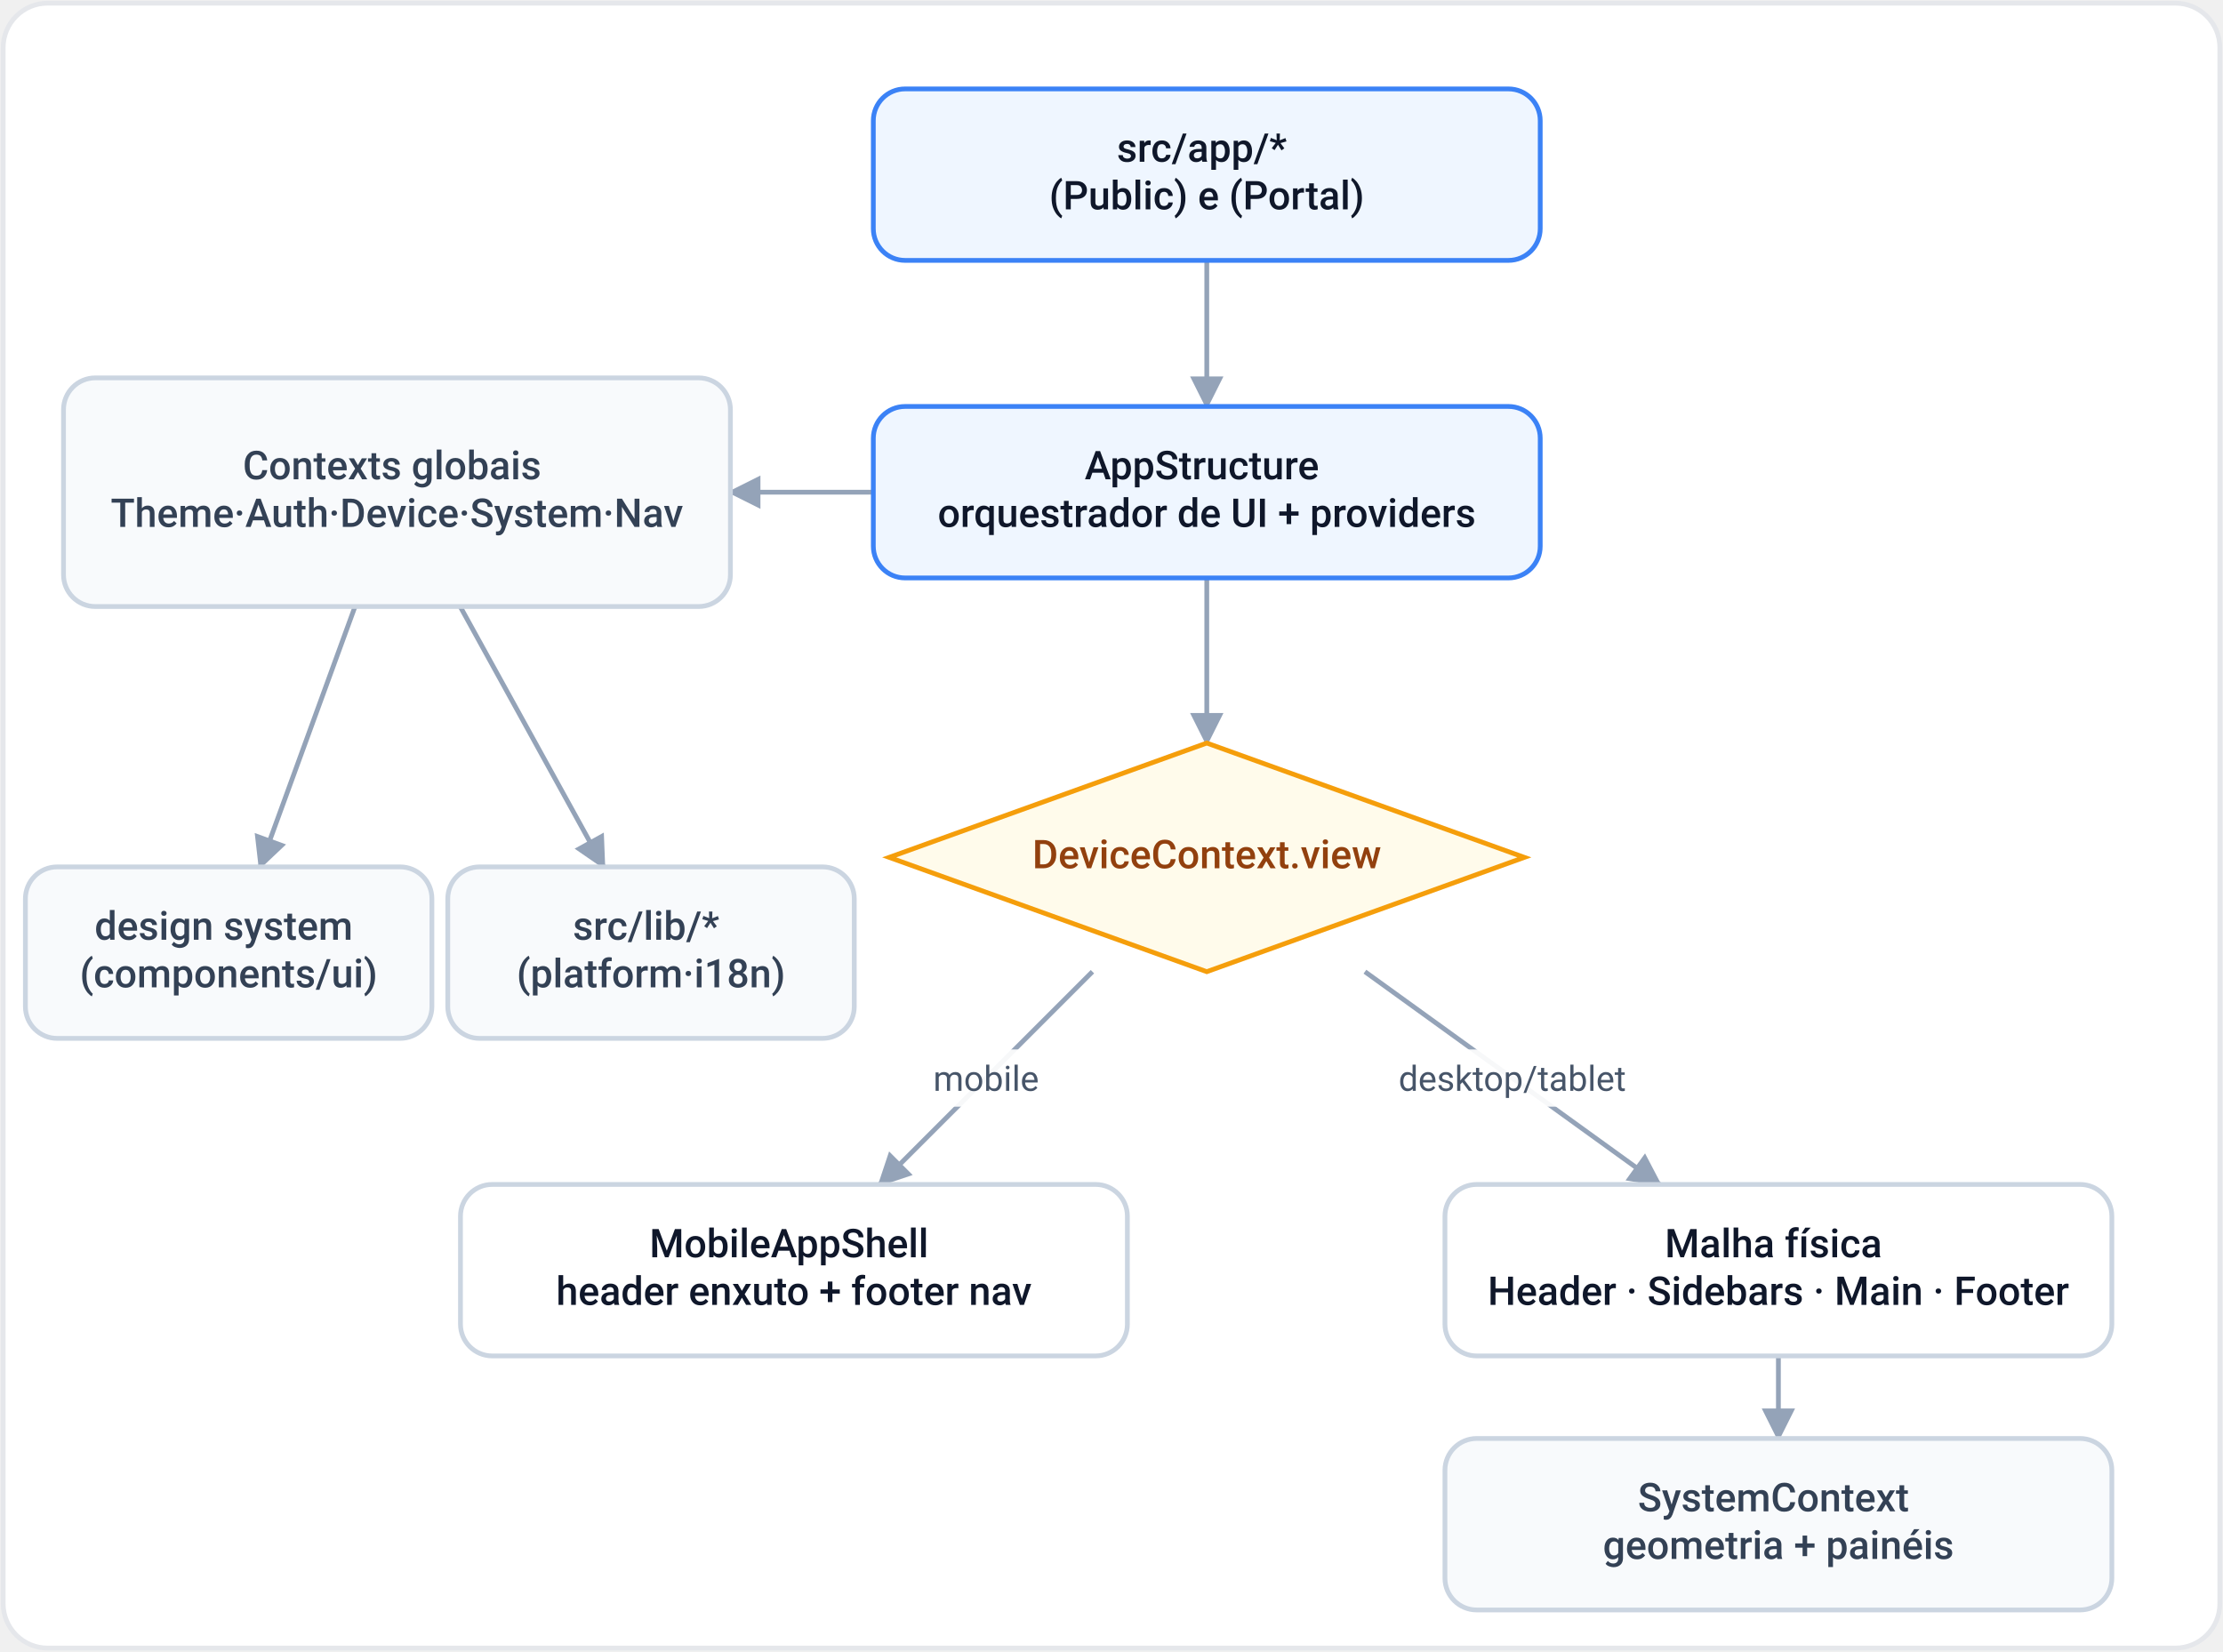
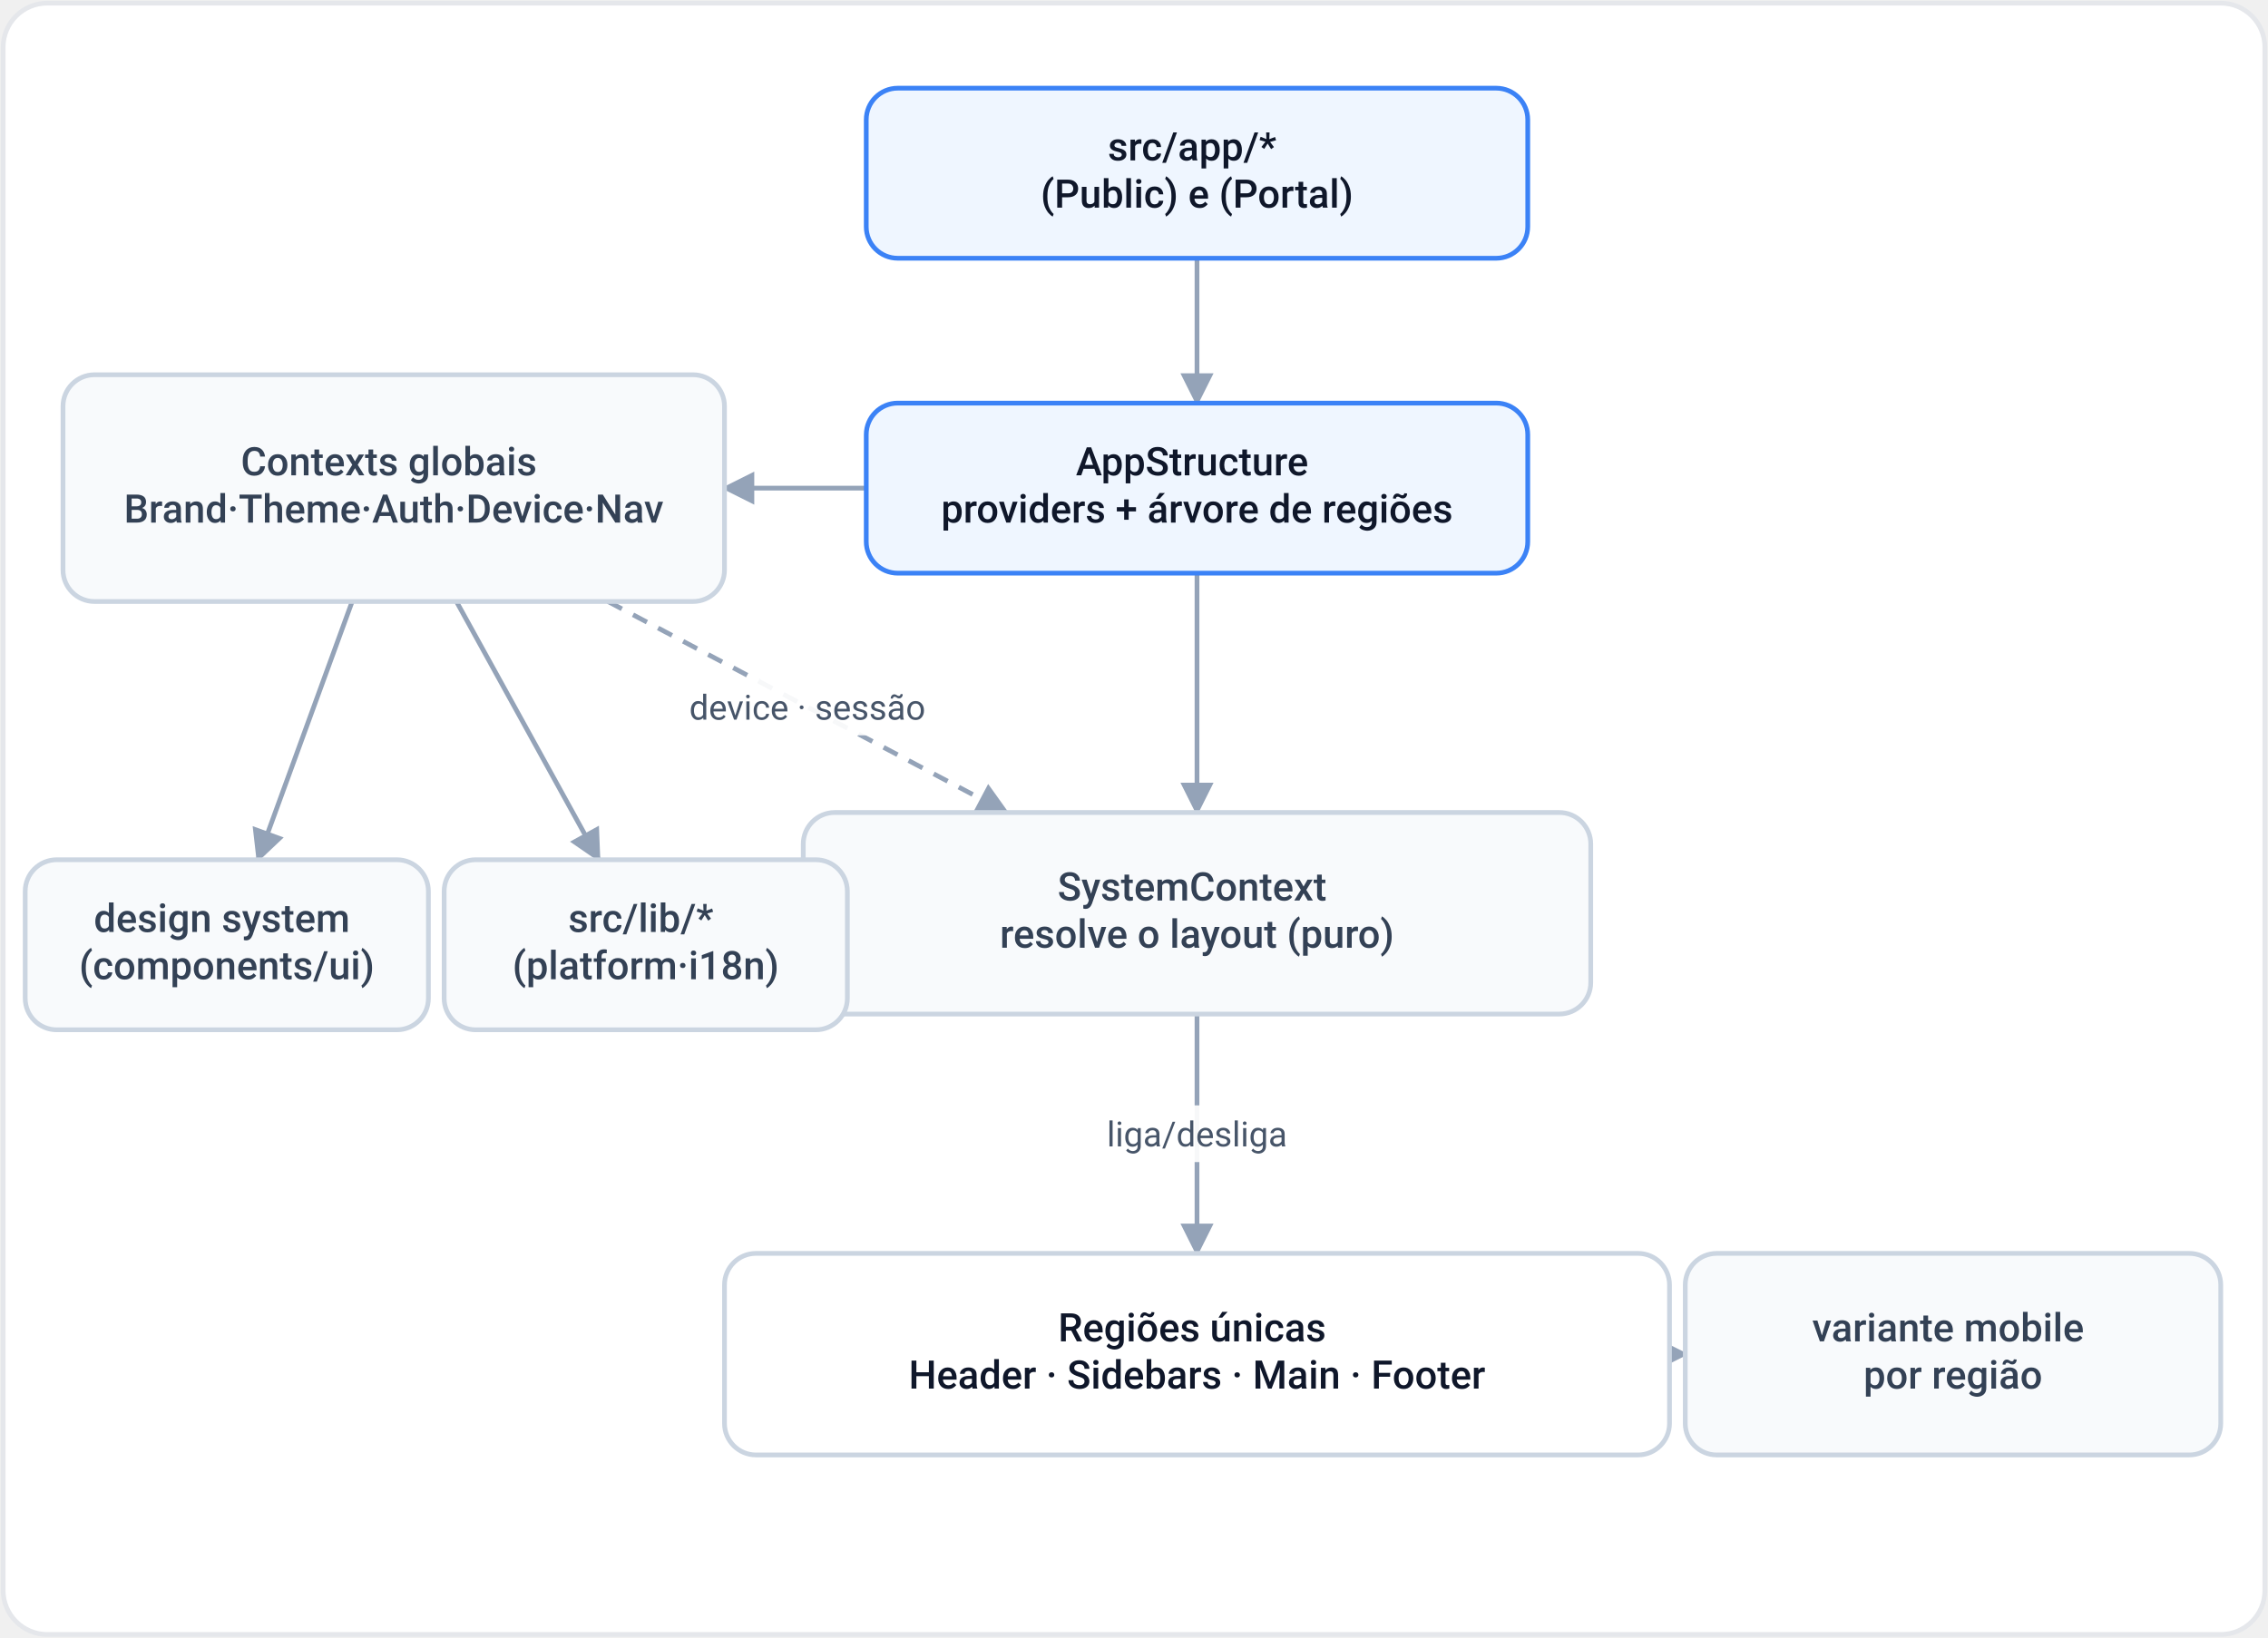
- <svg xmlns="http://www.w3.org/2000/svg" viewBox="0 0 700 520" width="700" height="520" role="img">
+ <svg xmlns="http://www.w3.org/2000/svg" viewBox="0 0 720 520" width="720" height="520" role="img">
  <defs>
    <marker id="arrow" viewBox="0 0 10 10" refX="9" refY="5" markerWidth="7" markerHeight="7" orient="auto-start-reverse">
      <path d="M0,0 L10,5 L0,10 z" fill="#94a3b8" />
    </marker>
  </defs>
-   <rect x="1" y="1" width="698" height="518" rx="14" fill="#ffffff" stroke="#e5e7eb" stroke-width="1.5" />
+   <rect x="1" y="1" width="718" height="518" rx="14" fill="#ffffff" stroke="#e5e7eb" stroke-width="1.5" />
  <line x1="380.0" y1="82.0" x2="380.0" y2="128.0" stroke="#94a3b8" stroke-width="1.5" marker-end="url(#arrow)" />
-   <line x1="380.0" y1="182.0" x2="380.0" y2="234.0" stroke="#94a3b8" stroke-width="1.5" marker-end="url(#arrow)" />
  <line x1="275.0" y1="155.0" x2="230.0" y2="155.0" stroke="#94a3b8" stroke-width="1.5" marker-end="url(#arrow)" />
-   <line x1="344.0" y1="306.0" x2="277.0" y2="373.0" stroke="#94a3b8" stroke-width="1.5" marker-end="url(#arrow)" />
-   <rect x="287.5" y="330.5" width="46" height="18" rx="4" fill="#ffffff" opacity="0.92" />
-   <text font-family="ui-sans-serif,system-ui,-apple-system,Segoe UI,Roboto,sans-serif" font-size="11" fill="#475569" text-anchor="middle" dominant-baseline="middle" x="310.5" y="340.5">mobile</text>
-   <line x1="429.8" y1="306.0" x2="522.6" y2="373.0" stroke="#94a3b8" stroke-width="1.5" marker-end="url(#arrow)" />
-   <rect x="429.2" y="330.5" width="94" height="18" rx="4" fill="#ffffff" opacity="0.92" />
-   <text font-family="ui-sans-serif,system-ui,-apple-system,Segoe UI,Roboto,sans-serif" font-size="11" fill="#475569" text-anchor="middle" dominant-baseline="middle" x="476.2" y="340.5">desktop/tablet</text>
-   <line x1="560.0" y1="427.0" x2="560.0" y2="453.0" stroke="#94a3b8" stroke-width="1.5" marker-end="url(#arrow)" />
+   <line x1="380.0" y1="182.0" x2="380.0" y2="258.0" stroke="#94a3b8" stroke-width="1.5" marker-end="url(#arrow)" />
+   <line x1="193.0" y1="191.0" x2="319.6" y2="258.0" stroke="#94a3b8" stroke-width="1.5" stroke-dasharray="5 4" marker-end="url(#arrow)" />
+   <rect x="206.3" y="215.5" width="100" height="18" rx="4" fill="#ffffff" opacity="0.92" />
+   <text font-family="ui-sans-serif,system-ui,-apple-system,Segoe UI,Roboto,sans-serif" font-size="11" fill="#475569" text-anchor="middle" dominant-baseline="middle" x="256.3" y="225.5">device · sessão</text>
+   <line x1="380.0" y1="322.0" x2="380.0" y2="398.0" stroke="#94a3b8" stroke-width="1.5" marker-end="url(#arrow)" />
+   <rect x="339.0" y="351.0" width="82" height="18" rx="4" fill="#ffffff" opacity="0.92" />
+   <text font-family="ui-sans-serif,system-ui,-apple-system,Segoe UI,Roboto,sans-serif" font-size="11" fill="#475569" text-anchor="middle" dominant-baseline="middle" x="380.0" y="361.0">liga/desliga</text>
+   <line x1="530.0" y1="430.0" x2="535.0" y2="430.0" stroke="#94a3b8" stroke-width="1.5" stroke-dasharray="5 4" marker-end="url(#arrow)" />
  <line x1="111.8" y1="191.0" x2="81.9" y2="273.0" stroke="#94a3b8" stroke-width="1.5" marker-end="url(#arrow)" />
  <line x1="144.9" y1="191.0" x2="190.1" y2="273.0" stroke="#94a3b8" stroke-width="1.5" marker-end="url(#arrow)" />
  <rect x="275" y="28" width="210" height="54" rx="10" ry="10" fill="#eff6ff" stroke="#3b82f6" stroke-width="1.5" />
  <text font-family="ui-sans-serif,system-ui,-apple-system,Segoe UI,Roboto,sans-serif" font-size="12.5" font-weight="500" fill="#0f172a" text-anchor="middle" dominant-baseline="middle">
    <tspan x="380" y="47.5">src/app/*</tspan>
    <tspan x="380" y="62.5">(Public) e (Portal)</tspan>
  </text>
  <rect x="275" y="128" width="210" height="54" rx="10" ry="10" fill="#eff6ff" stroke="#3b82f6" stroke-width="1.5" />
  <text font-family="ui-sans-serif,system-ui,-apple-system,Segoe UI,Roboto,sans-serif" font-size="12.5" font-weight="500" fill="#0f172a" text-anchor="middle" dominant-baseline="middle">
    <tspan x="380" y="147.5">AppStructure</tspan>
-     <tspan x="380" y="162.5">orquestrador de UI + providers</tspan>
-   </text>
-   <polygon points="380,234 480,270 380,306 280,270" fill="#fffbeb" stroke="#f59e0b" stroke-width="1.5" />
-   <text font-family="ui-sans-serif,system-ui,-apple-system,Segoe UI,Roboto,sans-serif" font-size="12.5" font-weight="500" fill="#92400e" text-anchor="middle" dominant-baseline="middle">
-     <tspan x="380" y="270.0">DeviceContext.view</tspan>
-   </text>
-   <rect x="145" y="373" width="210" height="54" rx="10" ry="10" fill="#ffffff" stroke="#cbd5e1" stroke-width="1.5" />
-   <text font-family="ui-sans-serif,system-ui,-apple-system,Segoe UI,Roboto,sans-serif" font-size="12.5" font-weight="500" fill="#0f172a" text-anchor="middle" dominant-baseline="middle">
-     <tspan x="250" y="392.5">MobileAppShell</tspan>
-     <tspan x="250" y="407.5">header enxuto + footer nav</tspan>
-   </text>
-   <rect x="455" y="373" width="210" height="54" rx="10" ry="10" fill="#ffffff" stroke="#cbd5e1" stroke-width="1.5" />
-   <text font-family="ui-sans-serif,system-ui,-apple-system,Segoe UI,Roboto,sans-serif" font-size="12.5" font-weight="500" fill="#0f172a" text-anchor="middle" dominant-baseline="middle">
-     <tspan x="560" y="392.5">Malha física</tspan>
-     <tspan x="560" y="407.5">Header · Sidebars · Main · Footer</tspan>
-   </text>
-   <rect x="455" y="453" width="210" height="54" rx="10" ry="10" fill="#f8fafc" stroke="#cbd5e1" stroke-width="1.5" />
-   <text font-family="ui-sans-serif,system-ui,-apple-system,Segoe UI,Roboto,sans-serif" font-size="12.5" font-weight="500" fill="#334155" text-anchor="middle" dominant-baseline="middle">
-     <tspan x="560" y="472.5">SystemContext</tspan>
-     <tspan x="560" y="487.5">geometria + painéis</tspan>
+     <tspan x="380" y="162.5">providers + árvore de regiões</tspan>
  </text>
  <rect x="20" y="119" width="210" height="72" rx="10" ry="10" fill="#f8fafc" stroke="#cbd5e1" stroke-width="1.5" />
  <text font-family="ui-sans-serif,system-ui,-apple-system,Segoe UI,Roboto,sans-serif" font-size="12.5" font-weight="500" fill="#334155" text-anchor="middle" dominant-baseline="middle">
    <tspan x="125" y="147.5">Contexts globais</tspan>
-     <tspan x="125" y="162.5">Theme·Auth·Device·System·Nav</tspan>
+     <tspan x="125" y="162.5">Brand·Theme·Auth·Device·Nav</tspan>
+   </text>
+   <rect x="255" y="258" width="250" height="64" rx="10" ry="10" fill="#f8fafc" stroke="#cbd5e1" stroke-width="1.5" />
+   <text font-family="ui-sans-serif,system-ui,-apple-system,Segoe UI,Roboto,sans-serif" font-size="12.5" font-weight="500" fill="#334155" text-anchor="middle" dominant-baseline="middle">
+     <tspan x="380" y="282.5">SystemContext</tspan>
+     <tspan x="380" y="297.5">resolve o layout (puro)</tspan>
+   </text>
+   <rect x="230" y="398" width="300" height="64" rx="10" ry="10" fill="#ffffff" stroke="#cbd5e1" stroke-width="1.5" />
+   <text font-family="ui-sans-serif,system-ui,-apple-system,Segoe UI,Roboto,sans-serif" font-size="12.5" font-weight="500" fill="#0f172a" text-anchor="middle" dominant-baseline="middle">
+     <tspan x="380" y="422.5">Regiões únicas</tspan>
+     <tspan x="380" y="437.5">Header · Sidebars · Main · Footer</tspan>
+   </text>
+   <rect x="535" y="398" width="170" height="64" rx="10" ry="10" fill="#f8fafc" stroke="#cbd5e1" stroke-width="1.5" />
+   <text font-family="ui-sans-serif,system-ui,-apple-system,Segoe UI,Roboto,sans-serif" font-size="12.5" font-weight="500" fill="#334155" text-anchor="middle" dominant-baseline="middle">
+     <tspan x="620" y="422.5">variante mobile</tspan>
+     <tspan x="620" y="437.5">por região</tspan>
  </text>
  <rect x="8" y="273" width="128" height="54" rx="10" ry="10" fill="#f8fafc" stroke="#cbd5e1" stroke-width="1.5" />
  <text font-family="ui-sans-serif,system-ui,-apple-system,Segoe UI,Roboto,sans-serif" font-size="12.5" font-weight="500" fill="#334155" text-anchor="middle" dominant-baseline="middle">
    <tspan x="72" y="292.5">design system</tspan>
    <tspan x="72" y="307.5">(components/ui)</tspan>
  </text>
  <rect x="141" y="273" width="128" height="54" rx="10" ry="10" fill="#f8fafc" stroke="#cbd5e1" stroke-width="1.5" />
  <text font-family="ui-sans-serif,system-ui,-apple-system,Segoe UI,Roboto,sans-serif" font-size="12.5" font-weight="500" fill="#334155" text-anchor="middle" dominant-baseline="middle">
    <tspan x="205" y="292.5">src/lib/*</tspan>
    <tspan x="205" y="307.5">(platform·i18n)</tspan>
  </text>
</svg>
